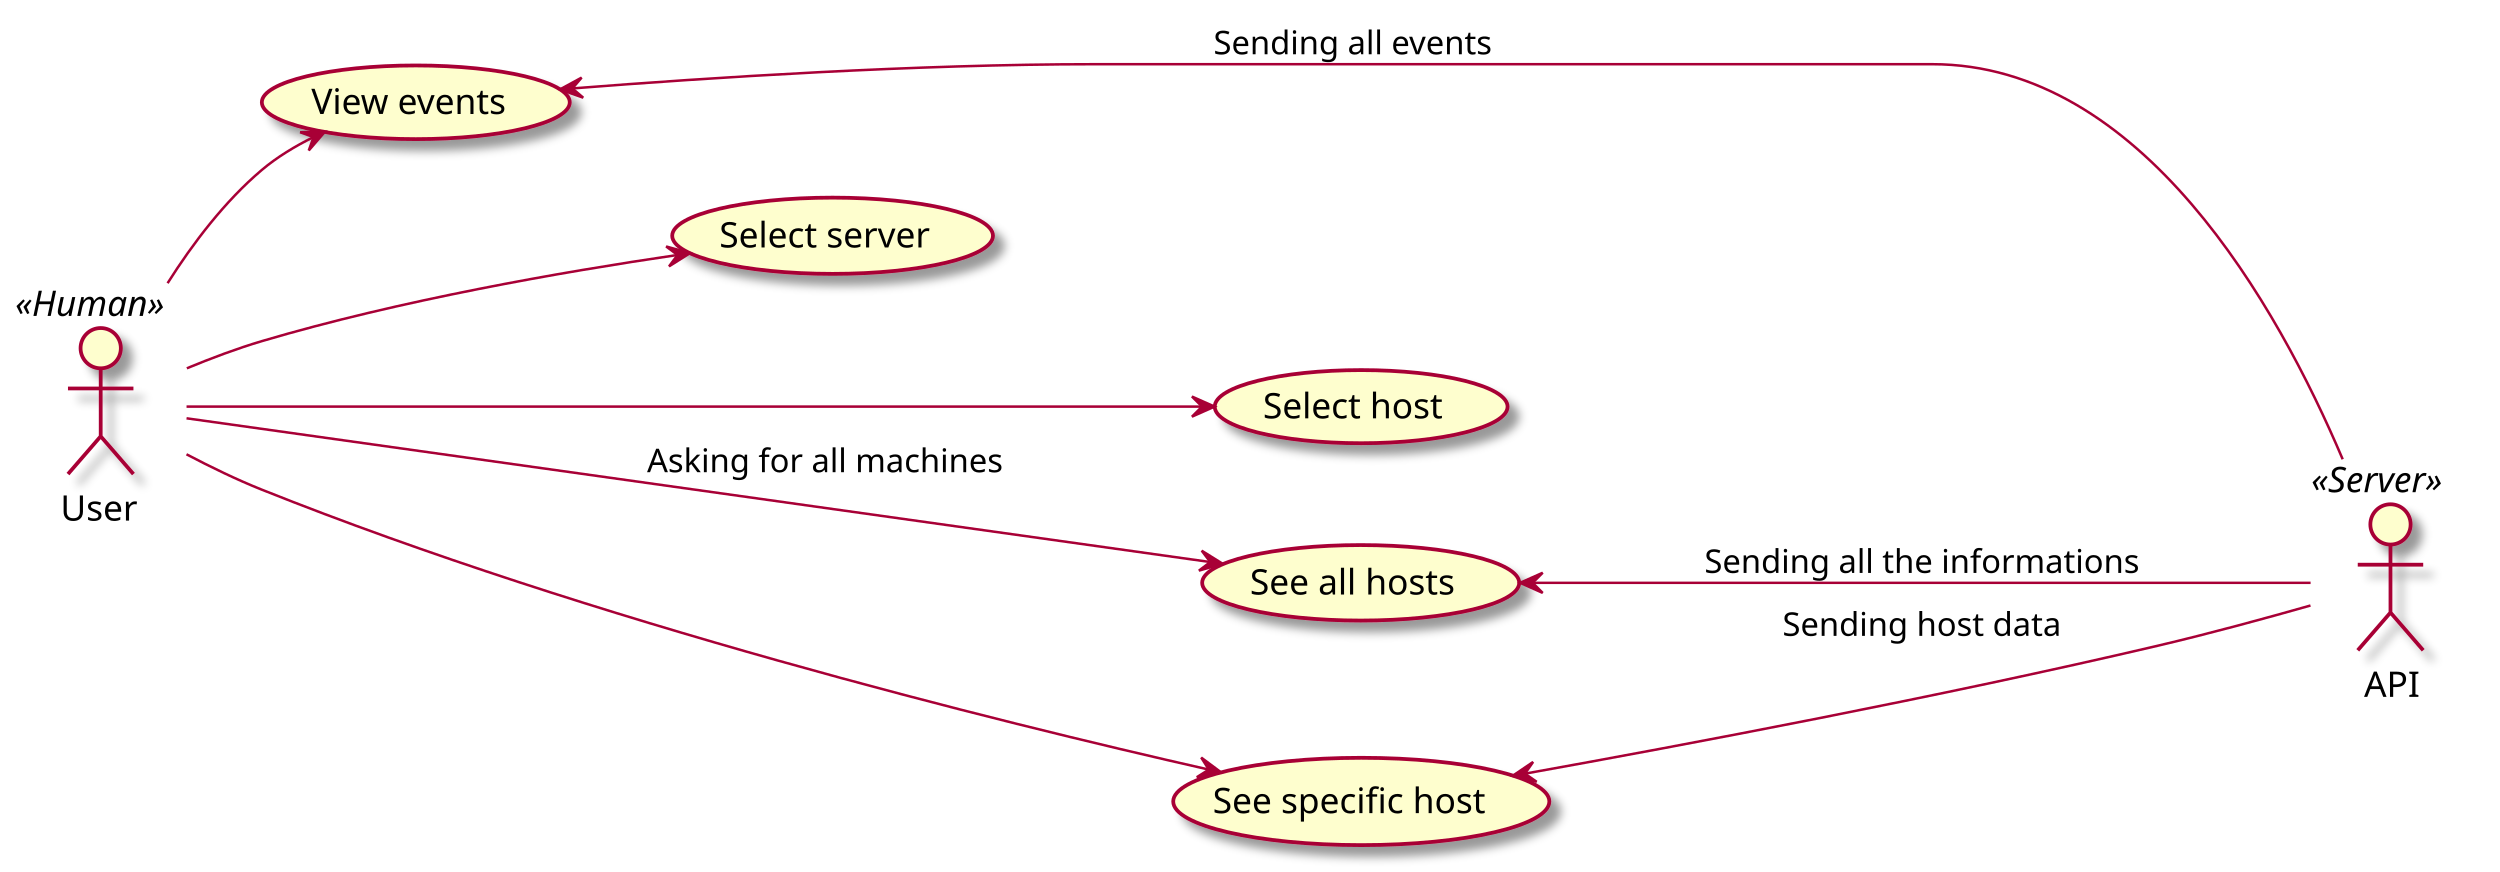
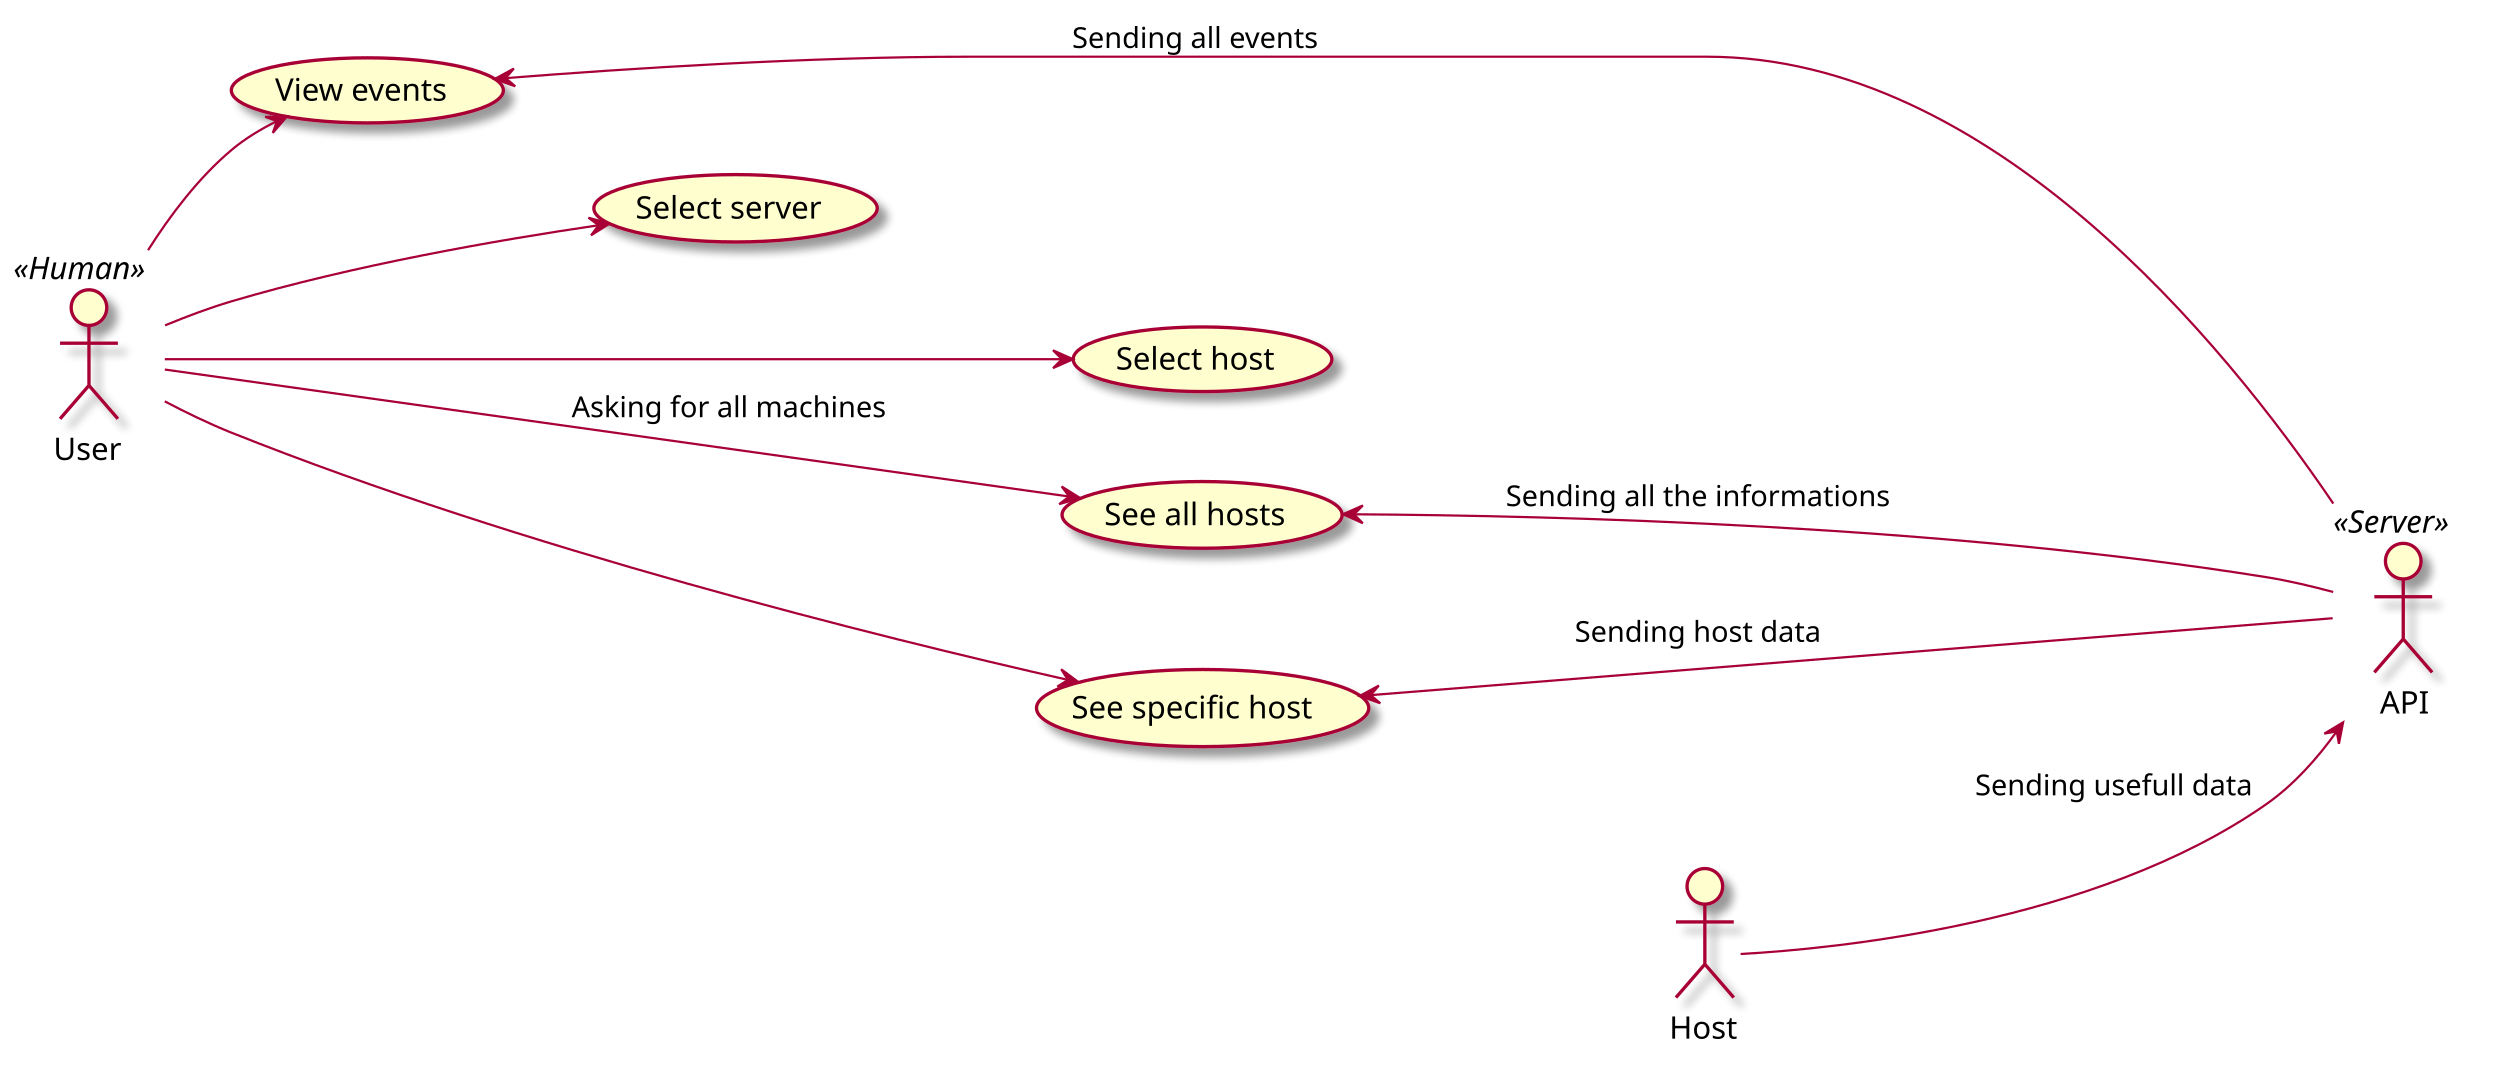
- <svg xmlns="http://www.w3.org/2000/svg" contentScriptType="application/ecmascript" contentStyleType="text/css" height="346px" preserveAspectRatio="none" style="width:993px;height:346px;" version="1.1" viewBox="0 0 993 346" width="993px" zoomAndPan="magnify">
+ <svg xmlns="http://www.w3.org/2000/svg" contentScriptType="application/ecmascript" contentStyleType="text/css" height="480px" preserveAspectRatio="none" style="width:1124px;height:480px;" version="1.1" viewBox="0 0 1124 480" width="1124px" zoomAndPan="magnify">
  <defs>
-     <filter height="300%" id="fpe08pic0nm44" width="300%" x="-1" y="-1">
+     <filter height="300%" id="fc0j3eimr8i2f" width="300%" x="-1" y="-1">
      <feGaussianBlur result="blurOut" stdDeviation="2.0" />
      <feColorMatrix in="blurOut" result="blurOut2" type="matrix" values="0 0 0 0 0 0 0 0 0 0 0 0 0 0 0 0 0 0 .4 0" />
      <feOffset dx="4.0" dy="4.0" in="blurOut2" result="blurOut3" />
      <feBlend in="SourceGraphic" in2="blurOut3" mode="normal" />
    </filter>
  </defs>
  <g>
-     <ellipse cx="40" cy="138.297" fill="#FEFECE" filter="url(#fpe08pic0nm44)" rx="8" ry="8" style="stroke: #A80036; stroke-width: 1.5;" />
-     <path d="M40,146.297 L40,173.297 M27,154.297 L53,154.297 M40,173.297 L27,188.297 M40,173.297 L53,188.297 " fill="none" filter="url(#fpe08pic0nm44)" style="stroke: #A80036; stroke-width: 1.5;" />
+     <ellipse cx="40" cy="138.297" fill="#FEFECE" filter="url(#fc0j3eimr8i2f)" rx="8" ry="8" style="stroke: #A80036; stroke-width: 1.5;" />
+     <path d="M40,146.297 L40,173.297 M27,154.297 L53,154.297 M40,173.297 L27,188.297 M40,173.297 L53,188.297 " fill="none" filter="url(#fc0j3eimr8i2f)" style="stroke: #A80036; stroke-width: 1.5;" />
    <text fill="#000000" font-family="sans-serif" font-size="14" lengthAdjust="spacingAndGlyphs" textLength="32" x="24" y="206.792">User</text>
    <text fill="#000000" font-family="sans-serif" font-size="14" font-style="italic" lengthAdjust="spacingAndGlyphs" textLength="68" x="6" y="125.495">«Human»</text>
-     <ellipse cx="949.5" cy="208.297" fill="#FEFECE" filter="url(#fpe08pic0nm44)" rx="8" ry="8" style="stroke: #A80036; stroke-width: 1.5;" />
-     <path d="M949.5,216.297 L949.5,243.297 M936.5,224.297 L962.5,224.297 M949.5,243.297 L936.5,258.297 M949.5,243.297 L962.5,258.297 " fill="none" filter="url(#fpe08pic0nm44)" style="stroke: #A80036; stroke-width: 1.5;" />
-     <text fill="#000000" font-family="sans-serif" font-size="14" lengthAdjust="spacingAndGlyphs" textLength="21" x="939" y="276.792">API</text>
-     <text fill="#000000" font-family="sans-serif" font-size="14" font-style="italic" lengthAdjust="spacingAndGlyphs" textLength="63" x="918" y="195.495">«Server»</text>
-     <ellipse cx="165.156" cy="40.631" fill="#FEFECE" filter="url(#fpe08pic0nm44)" rx="61.157" ry="14.631" style="stroke: #A80036; stroke-width: 1.5;" />
+     <ellipse cx="1080.5" cy="252.297" fill="#FEFECE" filter="url(#fc0j3eimr8i2f)" rx="8" ry="8" style="stroke: #A80036; stroke-width: 1.5;" />
+     <path d="M1080.5,260.297 L1080.5,287.297 M1067.5,268.297 L1093.5,268.297 M1080.5,287.297 L1067.5,302.297 M1080.5,287.297 L1093.5,302.297 " fill="none" filter="url(#fc0j3eimr8i2f)" style="stroke: #A80036; stroke-width: 1.5;" />
+     <text fill="#000000" font-family="sans-serif" font-size="14" lengthAdjust="spacingAndGlyphs" textLength="21" x="1070" y="320.792">API</text>
+     <text fill="#000000" font-family="sans-serif" font-size="14" font-style="italic" lengthAdjust="spacingAndGlyphs" textLength="63" x="1049" y="239.495">«Server»</text>
+     <ellipse cx="165.156" cy="40.631" fill="#FEFECE" filter="url(#fc0j3eimr8i2f)" rx="61.157" ry="14.631" style="stroke: #A80036; stroke-width: 1.5;" />
    <text fill="#000000" font-family="sans-serif" font-size="14" lengthAdjust="spacingAndGlyphs" textLength="83" x="123.656" y="45.28">View events</text>
-     <ellipse cx="330.704" cy="93.641" fill="#FEFECE" filter="url(#fpe08pic0nm44)" rx="63.704" ry="15.141" style="stroke: #A80036; stroke-width: 1.5;" />
+     <ellipse cx="330.704" cy="93.641" fill="#FEFECE" filter="url(#fc0j3eimr8i2f)" rx="63.704" ry="15.141" style="stroke: #A80036; stroke-width: 1.5;" />
    <text fill="#000000" font-family="sans-serif" font-size="14" lengthAdjust="spacingAndGlyphs" textLength="90" x="285.704" y="98.289">Select server</text>
-     <ellipse cx="540.654" cy="161.524" fill="#FEFECE" filter="url(#fpe08pic0nm44)" rx="58.154" ry="14.524" style="stroke: #A80036; stroke-width: 1.5;" />
+     <ellipse cx="540.654" cy="161.524" fill="#FEFECE" filter="url(#fc0j3eimr8i2f)" rx="58.154" ry="14.524" style="stroke: #A80036; stroke-width: 1.5;" />
    <text fill="#000000" font-family="sans-serif" font-size="14" lengthAdjust="spacingAndGlyphs" textLength="78" x="501.654" y="166.172">Select host</text>
-     <ellipse cx="540.466" cy="231.493" fill="#FEFECE" filter="url(#fpe08pic0nm44)" rx="62.966" ry="14.993" style="stroke: #A80036; stroke-width: 1.5;" />
+     <ellipse cx="540.466" cy="231.493" fill="#FEFECE" filter="url(#fc0j3eimr8i2f)" rx="62.966" ry="14.993" style="stroke: #A80036; stroke-width: 1.5;" />
    <text fill="#000000" font-family="sans-serif" font-size="14" lengthAdjust="spacingAndGlyphs" textLength="88" x="496.466" y="236.142">See all hosts</text>
-     <ellipse cx="540.7" cy="318.34" fill="#FEFECE" filter="url(#fpe08pic0nm44)" rx="74.7" ry="17.34" style="stroke: #A80036; stroke-width: 1.5;" />
+     <ellipse cx="540.7" cy="318.34" fill="#FEFECE" filter="url(#fc0j3eimr8i2f)" rx="74.7" ry="17.34" style="stroke: #A80036; stroke-width: 1.5;" />
    <text fill="#000000" font-family="sans-serif" font-size="14" lengthAdjust="spacingAndGlyphs" textLength="118" x="481.7" y="322.988">See specific host</text>
+     <ellipse cx="766.5" cy="398.5" fill="#FEFECE" filter="url(#fc0j3eimr8i2f)" rx="8" ry="8" style="stroke: #A80036; stroke-width: 1.5;" />
+     <path d="M766.5,406.5 L766.5,433.5 M753.5,414.5 L779.5,414.5 M766.5,433.5 L753.5,448.5 M766.5,433.5 L779.5,448.5 " fill="none" filter="url(#fc0j3eimr8i2f)" style="stroke: #A80036; stroke-width: 1.5;" />
+     <text fill="#000000" font-family="sans-serif" font-size="14" lengthAdjust="spacingAndGlyphs" textLength="32" x="750.5" y="466.995">Host</text>
    <path d="M66.567,112.48 C76.615,96.614 89.294,79.926 104,67.5 C110.069,62.371 117.27,58.036 124.54,54.442 " fill="none" id="User-&gt;View events" style="stroke: #A80036; stroke-width: 1.0;" />
    <polygon fill="#A80036" points="129.066,52.3,119.22,52.535,124.547,54.439,122.642,59.766,129.066,52.3" style="stroke: #A80036; stroke-width: 1.0;" />
-     <path d="M227.553,35.113 C282.041,30.811 363.746,25.5 435,25.5 C435,25.5 435,25.5 767.5,25.5 C850.695,25.5 904.649,121.489 930.517,182.42 " fill="none" id="View events&lt;-API" style="stroke: #A80036; stroke-width: 1.0;" />
+     <path d="M227.553,35.113 C282.041,30.811 363.746,25.5 435,25.5 C435,25.5 435,25.5 767.5,25.5 C894.695,25.5 999.661,153.6 1049.05,226.406 " fill="none" id="View events&lt;-API" style="stroke: #A80036; stroke-width: 1.0;" />
    <polygon fill="#A80036" points="222.366,35.526,231.655,38.798,227.35,35.129,231.02,30.824,222.366,35.526" style="stroke: #A80036; stroke-width: 1.0;" />
    <text fill="#000000" font-family="sans-serif" font-size="13" lengthAdjust="spacingAndGlyphs" textLength="117" x="482" y="21.567">Sending all events</text>
    <path d="M74.212,146.287 C83.691,142.36 94.129,138.422 104,135.5 C158.784,119.284 222.989,108.053 268.848,101.312 " fill="none" id="User-&gt;Select server" style="stroke: #A80036; stroke-width: 1.0;" />
    <polygon fill="#A80036" points="274.067,100.552,264.585,97.89,269.119,101.272,265.737,105.806,274.067,100.552" style="stroke: #A80036; stroke-width: 1.0;" />
    <path d="M74.094,161.5 C156.211,161.5 370.368,161.5 477.124,161.5 " fill="none" id="User-&gt;Select host" style="stroke: #A80036; stroke-width: 1.0;" />
    <polygon fill="#A80036" points="482.437,161.5,473.437,157.5,477.437,161.5,473.437,165.5,482.437,161.5" style="stroke: #A80036; stroke-width: 1.0;" />
    <path d="M74.094,166.147 C157.067,177.798 374.844,208.379 480.424,223.205 " fill="none" id="User-&gt;See all hosts" style="stroke: #A80036; stroke-width: 1.0;" />
    <polygon fill="#A80036" points="485.674,223.942,477.317,218.731,480.722,223.248,476.206,226.654,485.674,223.942" style="stroke: #A80036; stroke-width: 1.0;" />
    <text fill="#000000" font-family="sans-serif" font-size="13" lengthAdjust="spacingAndGlyphs" textLength="147" x="257" y="187.567">Asking for all machines</text>
-     <path d="M609.023,231.5 C698.444,231.5 852.441,231.5 917.768,231.5 " fill="none" id="See all hosts&lt;-API" style="stroke: #A80036; stroke-width: 1.0;" />
-     <polygon fill="#A80036" points="603.758,231.5,612.758,235.5,608.758,231.5,612.758,227.5,603.758,231.5" style="stroke: #A80036; stroke-width: 1.0;" />
+     <path d="M608.922,231.227 C701.819,231.809 874.139,236.337 1019,259.5 C1028.87,261.078 1039.46,263.588 1048.98,266.157 " fill="none" id="See all hosts&lt;-API" style="stroke: #A80036; stroke-width: 1.0;" />
+     <polygon fill="#A80036" points="603.739,231.198,612.717,235.247,608.739,231.225,612.761,227.247,603.739,231.198" style="stroke: #A80036; stroke-width: 1.0;" />
    <text fill="#000000" font-family="sans-serif" font-size="13" lengthAdjust="spacingAndGlyphs" textLength="179" x="677" y="227.567">Sending all the informations</text>
    <path d="M74.074,180.448 C83.552,185.429 94.024,190.516 104,194.5 C234.455,246.598 394.976,286.381 480.03,305.658 " fill="none" id="User-&gt;See specific host" style="stroke: #A80036; stroke-width: 1.0;" />
-     <polygon fill="#A80036" points="485.022,306.786,477.124,300.901,480.145,305.684,475.362,308.705,485.022,306.786" style="stroke: #A80036; stroke-width: 1.0;" />
-     <path d="M605.718,307.294 C669.676,295.801 770.531,276.781 857,256.5 C877.361,251.724 900.039,245.534 917.724,240.509 " fill="none" id="See specific host&lt;-API" style="stroke: #A80036; stroke-width: 1.0;" />
-     <polygon fill="#A80036" points="600.795,308.176,610.359,310.527,605.717,307.295,608.949,302.652,600.795,308.176" style="stroke: #A80036; stroke-width: 1.0;" />
-     <text fill="#000000" font-family="sans-serif" font-size="13" lengthAdjust="spacingAndGlyphs" textLength="117" x="708" y="252.567">Sending host data</text>
+     <polygon fill="#A80036" points="485.022,306.786,477.124,300.902,480.145,305.685,475.362,308.705,485.022,306.786" style="stroke: #A80036; stroke-width: 1.0;" />
+     <path d="M616.555,312.501 C736.415,302.921 965.963,284.574 1048.76,277.957 " fill="none" id="See specific host&lt;-API" style="stroke: #A80036; stroke-width: 1.0;" />
+     <polygon fill="#A80036" points="611.283,312.923,620.573,316.193,616.267,312.524,619.936,308.218,611.283,312.923" style="stroke: #A80036; stroke-width: 1.0;" />
+     <text fill="#000000" font-family="sans-serif" font-size="13" lengthAdjust="spacingAndGlyphs" textLength="117" x="708" y="288.567">Sending host data</text>
+     <path d="M782.582,428.916 C824.072,426.627 941.936,415.465 1019,361.5 C1031.23,352.939 1041.81,341.075 1050.56,328.89 " fill="none" id="Host-&gt;API" style="stroke: #A80036; stroke-width: 1.0;" />
+     <polygon fill="#A80036" points="1053.46,324.75,1045.025,329.835,1050.596,328.848,1051.583,334.418,1053.46,324.75" style="stroke: #A80036; stroke-width: 1.0;" />
+     <text fill="#000000" font-family="sans-serif" font-size="13" lengthAdjust="spacingAndGlyphs" textLength="130" x="888" y="357.567">Sending usefull data</text>
  </g>
</svg>
